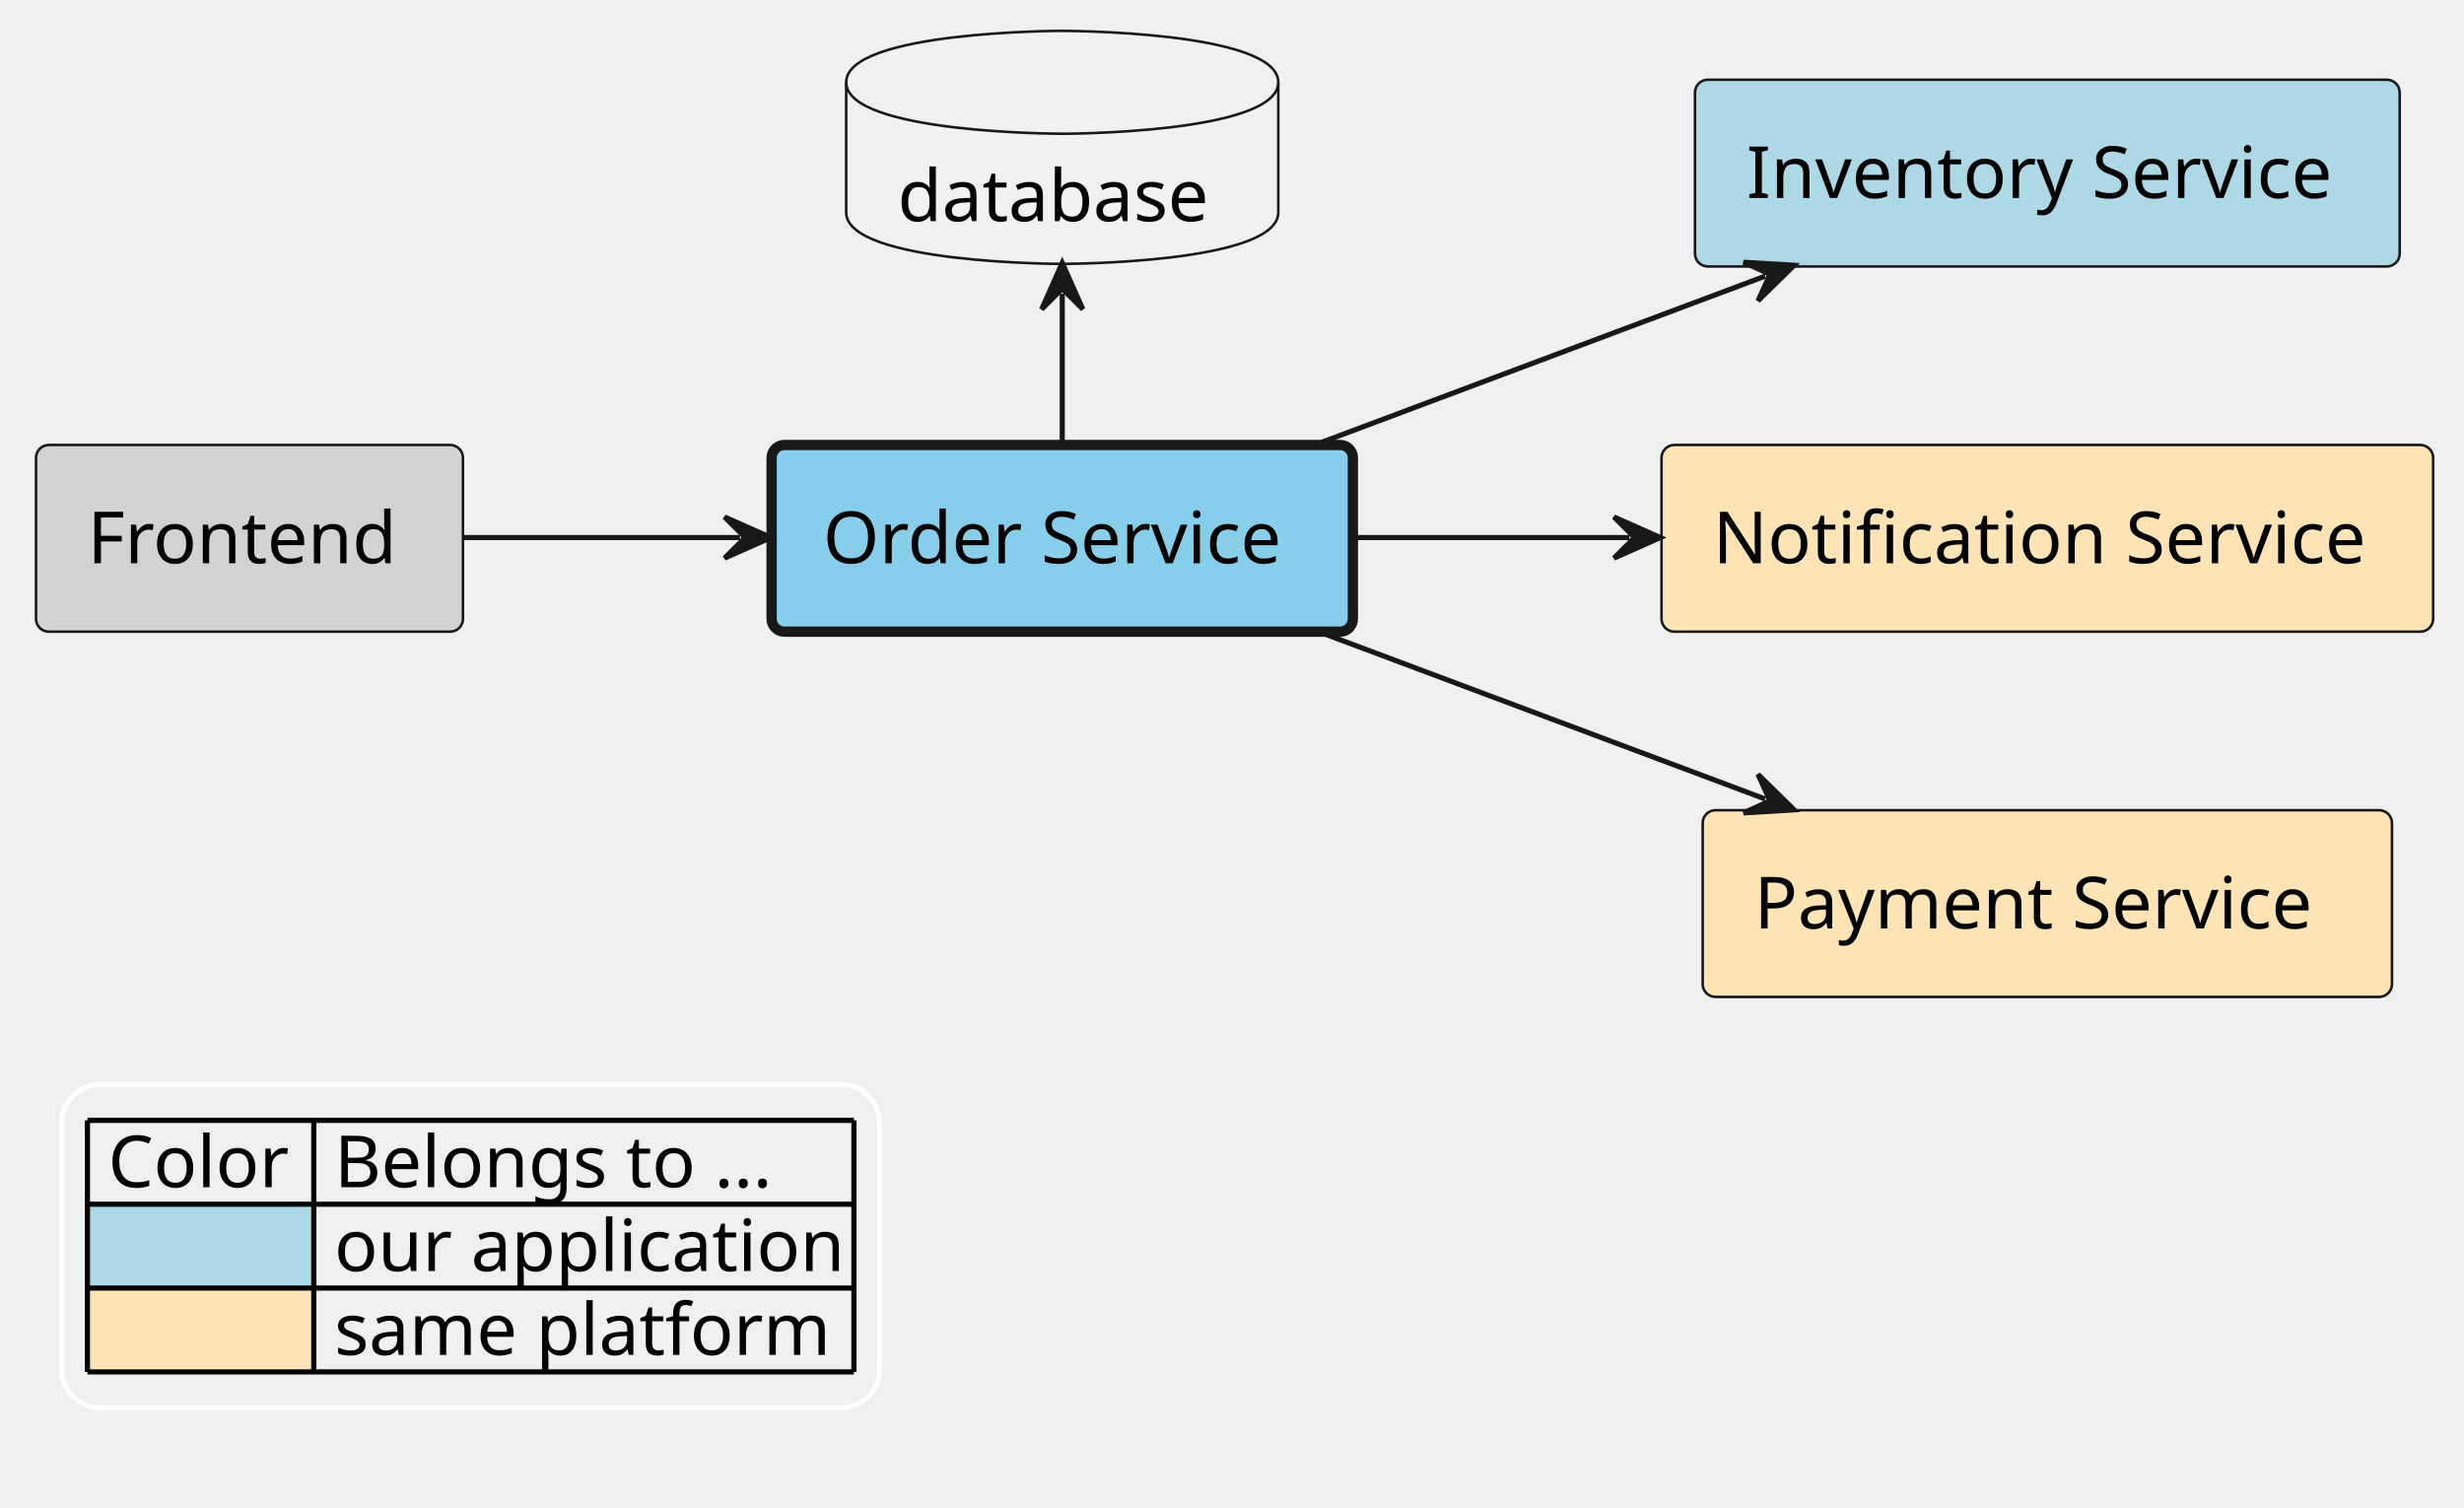
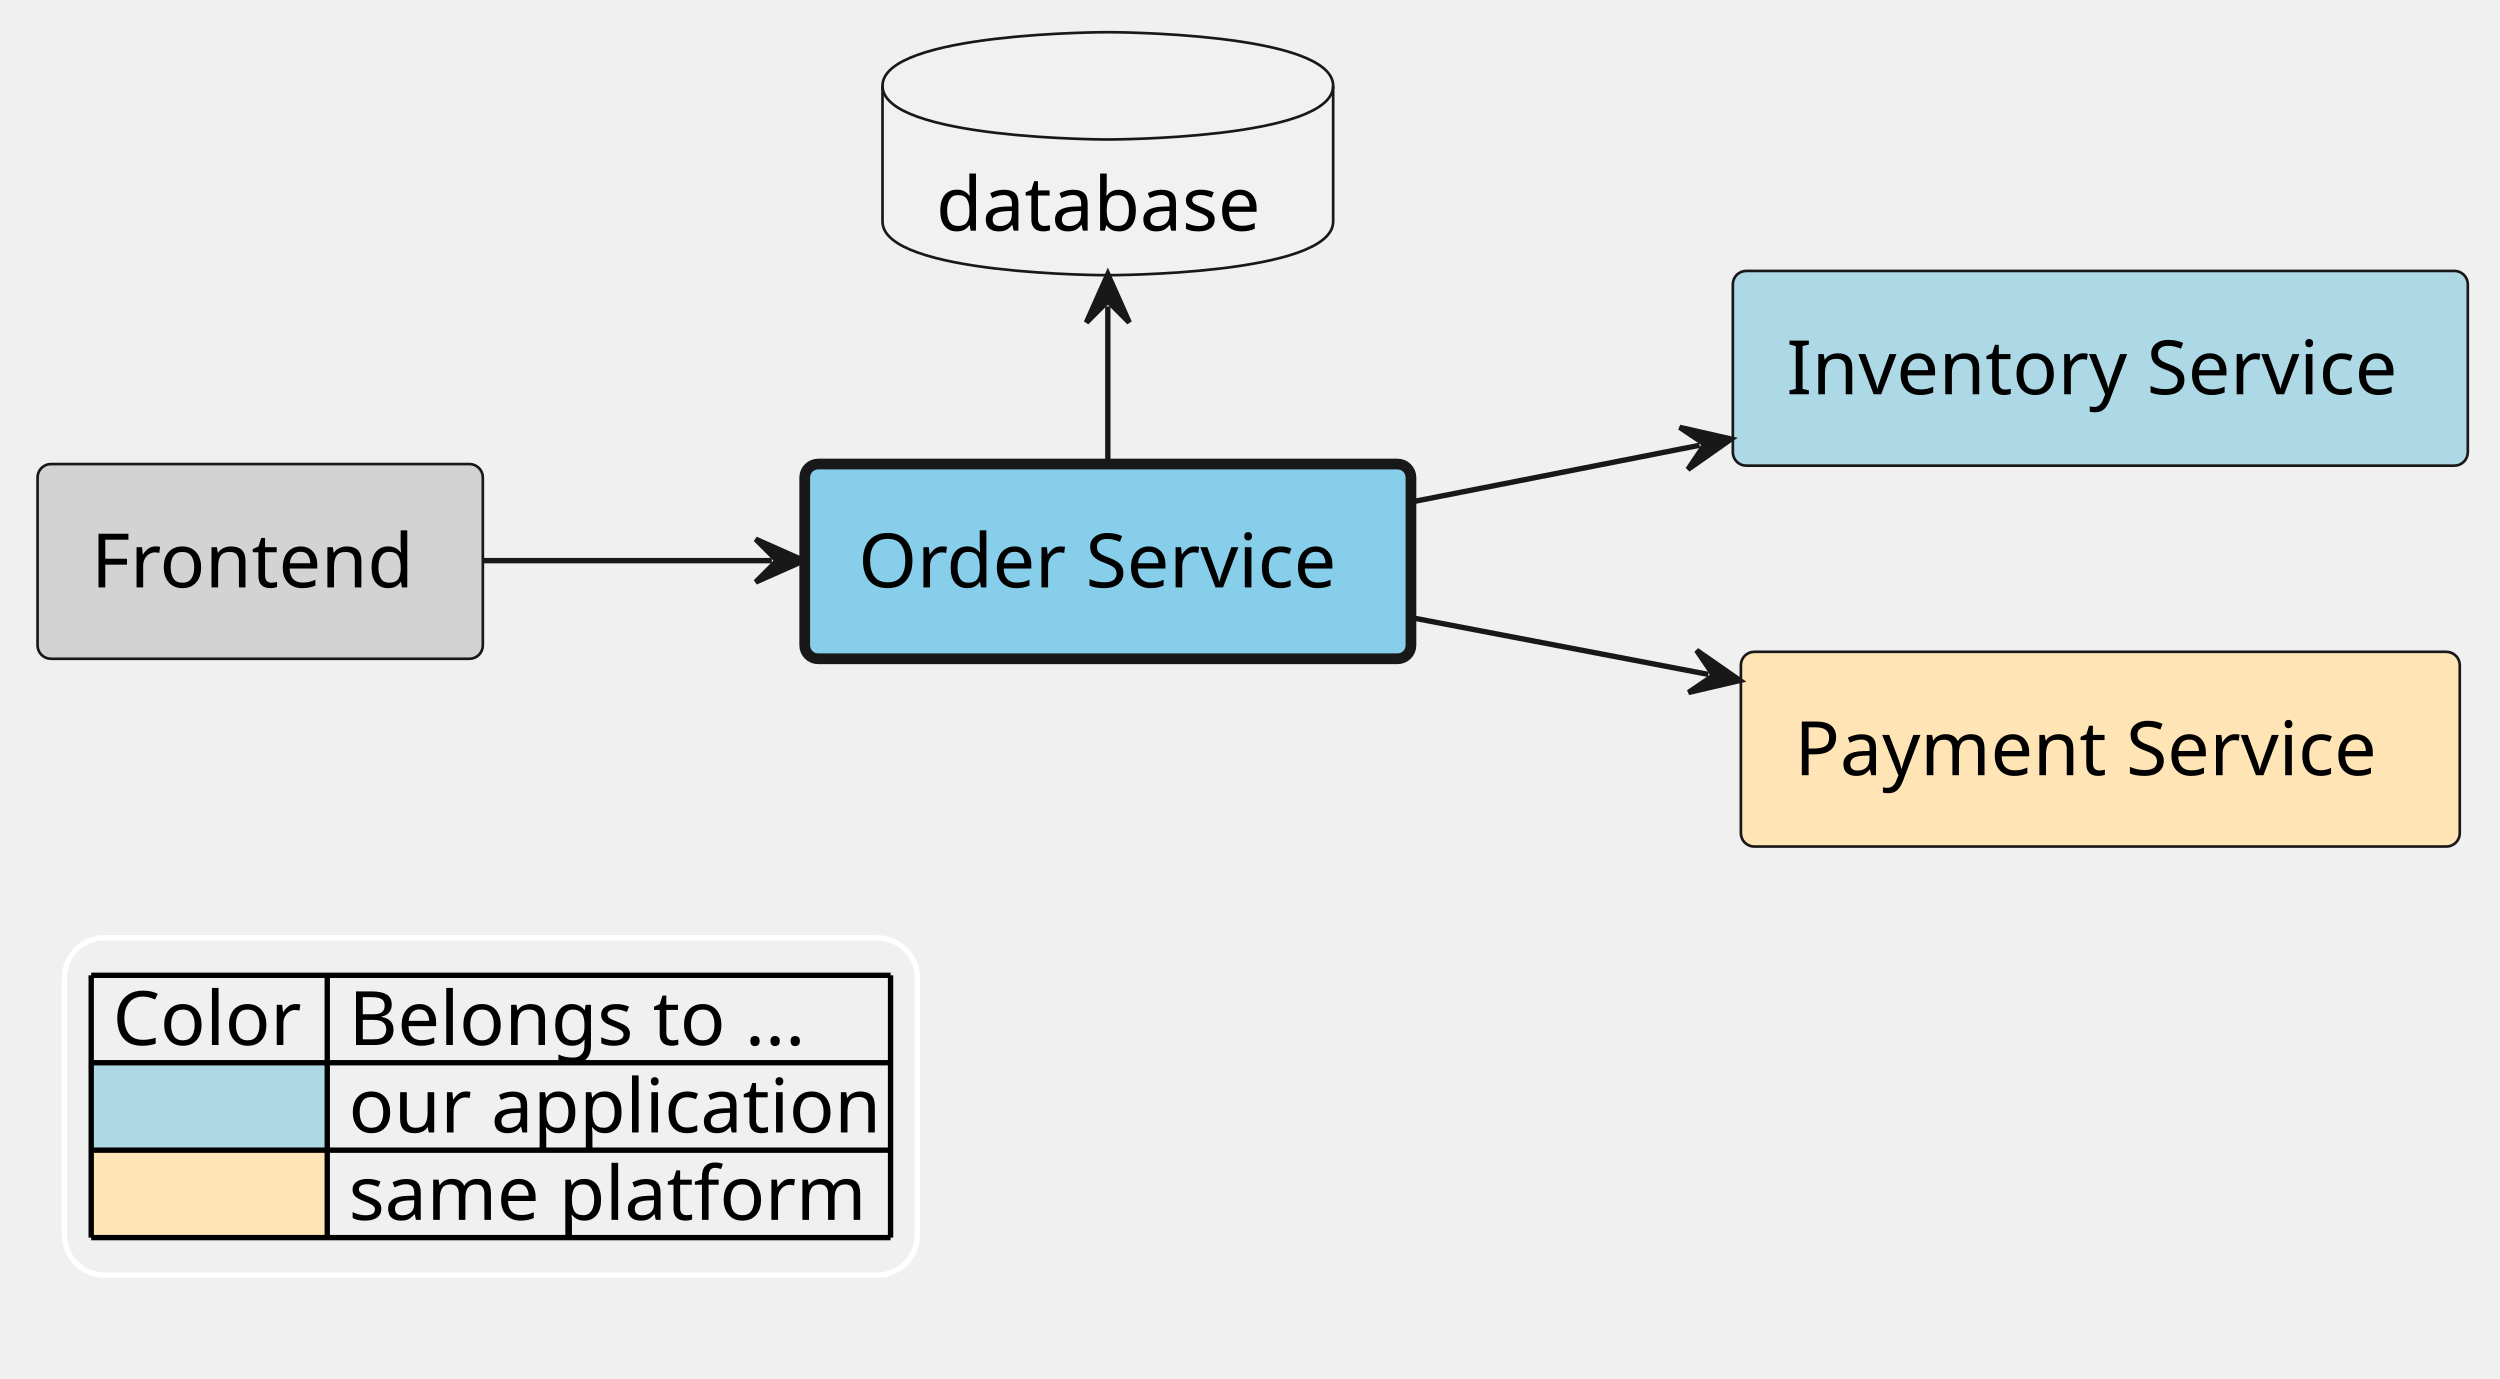
- <svg xmlns="http://www.w3.org/2000/svg" contentStyleType="text/css" height="293px" preserveAspectRatio="none" style="width:479px;height:293px;background:#FFFFFF;" version="1.1" viewBox="0 0 479 293" width="479px" zoomAndPan="magnify">
+ <svg xmlns="http://www.w3.org/2000/svg" contentStyleType="text/css" height="257px" preserveAspectRatio="none" style="width:466px;height:257px;background:#FFFFFF;" version="1.1" viewBox="0 0 466 257" width="466px" zoomAndPan="magnify">
  <defs />
  <g>
    <g id="elem_platform__application__frontend">
      <rect fill="#D3D3D3" height="36.297" rx="2.5" ry="2.5" style="stroke:#181818;stroke-width:0.5;" width="83" x="7" y="86.5" />
      <text fill="#000000" font-family="sans-serif" font-size="14" lengthAdjust="spacing" textLength="63" x="17" y="109.495">Frontend</text>
    </g>
    <g id="elem_platform__application__order_service">
      <rect fill="#87CEEB" height="36.297" rx="2.5" ry="2.5" style="stroke:#181818;stroke-width:2.0;" width="113" x="150" y="86.5" />
      <text fill="#000000" font-family="sans-serif" font-size="14" lengthAdjust="spacing" textLength="93" x="160" y="109.495">Order Service</text>
    </g>
    <g id="elem_platform__application__order_database">
      <path d="M164.5,16 C164.5,6 206.5,6 206.5,6 C206.5,6 248.5,6 248.5,16 L248.5,41.297 C248.5,51.297 206.5,51.297 206.5,51.297 C206.5,51.297 164.5,51.297 164.5,41.297 L164.5,16 " fill="#F1F1F1" style="stroke:#181818;stroke-width:0.5;" />
      <path d="M164.5,16 C164.5,26 206.5,26 206.5,26 C206.5,26 248.5,26 248.5,16 " fill="none" style="stroke:#181818;stroke-width:0.5;" />
      <text fill="#000000" font-family="sans-serif" font-size="14" lengthAdjust="spacing" textLength="64" x="174.5" y="42.995">database</text>
    </g>
    <g id="elem_platform__application__inventory_service">
-       <rect fill="#ADD8E6" height="36.297" rx="2.5" ry="2.5" style="stroke:#181818;stroke-width:0.5;" width="137" x="329.5" y="15.5" />
-       <text fill="#000000" font-family="sans-serif" font-size="14" lengthAdjust="spacing" textLength="117" x="339.5" y="38.495">Inventory Service</text>
-     </g>
-     <g id="elem_platform__notification_service">
-       <rect fill="#FFE4B5" height="36.297" rx="2.5" ry="2.5" style="stroke:#181818;stroke-width:0.5;" width="150" x="323" y="86.5" />
-       <text fill="#000000" font-family="sans-serif" font-size="14" lengthAdjust="spacing" textLength="130" x="333" y="109.495">Notification Service</text>
+       <rect fill="#ADD8E6" height="36.297" rx="2.5" ry="2.5" style="stroke:#181818;stroke-width:0.5;" width="137" x="323" y="50.5" />
+       <text fill="#000000" font-family="sans-serif" font-size="14" lengthAdjust="spacing" textLength="117" x="333" y="73.495">Inventory Service</text>
    </g>
    <g id="elem_platform__payment_service">
-       <rect fill="#FFE4B5" height="36.297" rx="2.5" ry="2.5" style="stroke:#181818;stroke-width:0.5;" width="134" x="331" y="157.5" />
-       <text fill="#000000" font-family="sans-serif" font-size="14" lengthAdjust="spacing" textLength="114" x="341" y="180.495">Payment Service</text>
+       <rect fill="#FFE4B5" height="36.297" rx="2.5" ry="2.5" style="stroke:#181818;stroke-width:0.5;" width="134" x="324.5" y="121.5" />
+       <text fill="#000000" font-family="sans-serif" font-size="14" lengthAdjust="spacing" textLength="114" x="334.5" y="144.495">Payment Service</text>
    </g>
    <g id="link_platform__application__frontend_platform__application__order_service">
      <path d="M90.08,104.5 C108.32,104.5 124.13,104.5 143.86,104.5 " fill="none" id="platform__application__frontend-to-platform__application__order_service" style="stroke:#181818;stroke-width:1.0;" />
      <polygon fill="#181818" points="149.86,104.5,140.86,100.5,144.86,104.5,140.86,108.5,149.86,104.5" style="stroke:#181818;stroke-width:1.0;" />
    </g>
    <g id="link_platform__application__order_database_platform__application__order_service">
      <path d="M206.5,57.11 C206.5,68.87 206.5,74.63 206.5,86.39 " fill="none" id="platform__application__order_database-backto-platform__application__order_service" style="stroke:#181818;stroke-width:1.0;" />
      <polygon fill="#181818" points="206.5,51.11,202.5,60.11,206.5,56.11,210.5,60.11,206.5,51.11" style="stroke:#181818;stroke-width:1.0;" />
    </g>
-     <g id="link_platform__application__order_service_platform__notification_service">
-       <path d="M263.08,104.5 C281.75,104.5 296.89,104.5 316.76,104.5 " fill="none" id="platform__application__order_service-to-platform__notification_service" style="stroke:#181818;stroke-width:1.0;" />
-       <polygon fill="#181818" points="322.76,104.5,313.76,100.5,317.76,104.5,313.76,108.5,322.76,104.5" style="stroke:#181818;stroke-width:1.0;" />
-     </g>
    <g id="link_platform__application__order_service_platform__application__inventory_service">
-       <path d="M255.81,86.4 C284.32,75.72 314.661,64.344 343.161,53.674 " fill="none" id="platform__application__order_service-to-platform__application__inventory_service" style="stroke:#181818;stroke-width:1.0;" />
-       <polygon fill="#181818" points="348.78,51.57,338.949,50.98,344.097,53.323,341.754,58.472,348.78,51.57" style="stroke:#181818;stroke-width:1.0;" />
+       <path d="M263.4,93.5 C282.11,89.82 297.283,86.838 316.803,82.998 " fill="none" id="platform__application__order_service-to-platform__application__inventory_service" style="stroke:#181818;stroke-width:1.0;" />
+       <polygon fill="#181818" points="322.69,81.84,313.087,79.652,317.784,82.805,314.631,87.502,322.69,81.84" style="stroke:#181818;stroke-width:1.0;" />
    </g>
    <g id="link_platform__application__order_service_platform__payment_service">
-       <path d="M255.81,122.6 C284.32,133.28 314.661,144.656 343.161,155.326 " fill="none" id="platform__application__order_service-to-platform__payment_service" style="stroke:#181818;stroke-width:1.0;" />
-       <polygon fill="#181818" points="348.78,157.43,341.754,150.528,344.097,155.677,338.949,158.02,348.78,157.43" style="stroke:#181818;stroke-width:1.0;" />
+       <path d="M263.4,115.19 C282.64,118.87 298.467,121.893 318.437,125.713 " fill="none" id="platform__application__order_service-to-platform__payment_service" style="stroke:#181818;stroke-width:1.0;" />
+       <polygon fill="#181818" points="324.33,126.84,316.242,121.22,319.419,125.901,314.739,129.078,324.33,126.84" style="stroke:#181818;stroke-width:1.0;" />
    </g>
-     <rect fill="none" height="62.891" id="_legend" rx="7.5" ry="7.5" style="stroke:#FFFFFF;stroke-width:1.0;" width="159" x="12" y="210.797" />
-     <text fill="#000000" font-family="sans-serif" font-size="14" lengthAdjust="spacing" textLength="36" x="21" y="230.792">Color</text>
-     <text fill="#000000" font-family="sans-serif" font-size="14" lengthAdjust="spacing" textLength="91" x="65" y="230.792">Belongs to ...</text>
-     <rect fill="#ADD8E6" height="16.297" style="stroke:none;stroke-width:1.0;" width="44" x="17" y="234.094" />
-     <text fill="#000000" font-family="sans-serif" font-size="14" lengthAdjust="spacing" textLength="4" x="17" y="247.089"> </text>
-     <text fill="#000000" font-family="sans-serif" font-size="14" lengthAdjust="spacing" textLength="101" x="65" y="247.089">our application</text>
-     <rect fill="#FFE4B5" height="16.297" style="stroke:none;stroke-width:1.0;" width="44" x="17" y="250.391" />
-     <text fill="#000000" font-family="sans-serif" font-size="14" lengthAdjust="spacing" textLength="4" x="17" y="263.386"> </text>
-     <text fill="#000000" font-family="sans-serif" font-size="14" lengthAdjust="spacing" textLength="98" x="65" y="263.386">same platform</text>
-     <line style="stroke:#000000;stroke-width:1.0;" x1="17" x2="166" y1="217.797" y2="217.797" />
-     <line style="stroke:#000000;stroke-width:1.0;" x1="17" x2="166" y1="234.094" y2="234.094" />
-     <line style="stroke:#000000;stroke-width:1.0;" x1="17" x2="166" y1="250.391" y2="250.391" />
-     <line style="stroke:#000000;stroke-width:1.0;" x1="17" x2="166" y1="266.688" y2="266.688" />
-     <line style="stroke:#000000;stroke-width:1.0;" x1="17" x2="17" y1="217.797" y2="266.688" />
-     <line style="stroke:#000000;stroke-width:1.0;" x1="61" x2="61" y1="217.797" y2="266.688" />
-     <line style="stroke:#000000;stroke-width:1.0;" x1="166" x2="166" y1="217.797" y2="266.688" />
+     <rect fill="none" height="62.891" id="_legend" rx="7.5" ry="7.5" style="stroke:#FFFFFF;stroke-width:1.0;" width="159" x="12" y="174.797" />
+     <text fill="#000000" font-family="sans-serif" font-size="14" lengthAdjust="spacing" textLength="36" x="21" y="194.792">Color</text>
+     <text fill="#000000" font-family="sans-serif" font-size="14" lengthAdjust="spacing" textLength="91" x="65" y="194.792">Belongs to ...</text>
+     <rect fill="#ADD8E6" height="16.297" style="stroke:none;stroke-width:1.0;" width="44" x="17" y="198.094" />
+     <text fill="#000000" font-family="sans-serif" font-size="14" lengthAdjust="spacing" textLength="4" x="17" y="211.089"> </text>
+     <text fill="#000000" font-family="sans-serif" font-size="14" lengthAdjust="spacing" textLength="101" x="65" y="211.089">our application</text>
+     <rect fill="#FFE4B5" height="16.297" style="stroke:none;stroke-width:1.0;" width="44" x="17" y="214.391" />
+     <text fill="#000000" font-family="sans-serif" font-size="14" lengthAdjust="spacing" textLength="4" x="17" y="227.386"> </text>
+     <text fill="#000000" font-family="sans-serif" font-size="14" lengthAdjust="spacing" textLength="98" x="65" y="227.386">same platform</text>
+     <line style="stroke:#000000;stroke-width:1.0;" x1="17" x2="166" y1="181.797" y2="181.797" />
+     <line style="stroke:#000000;stroke-width:1.0;" x1="17" x2="166" y1="198.094" y2="198.094" />
+     <line style="stroke:#000000;stroke-width:1.0;" x1="17" x2="166" y1="214.391" y2="214.391" />
+     <line style="stroke:#000000;stroke-width:1.0;" x1="17" x2="166" y1="230.688" y2="230.688" />
+     <line style="stroke:#000000;stroke-width:1.0;" x1="17" x2="17" y1="181.797" y2="230.688" />
+     <line style="stroke:#000000;stroke-width:1.0;" x1="61" x2="61" y1="181.797" y2="230.688" />
+     <line style="stroke:#000000;stroke-width:1.0;" x1="166" x2="166" y1="181.797" y2="230.688" />
  </g>
</svg>
